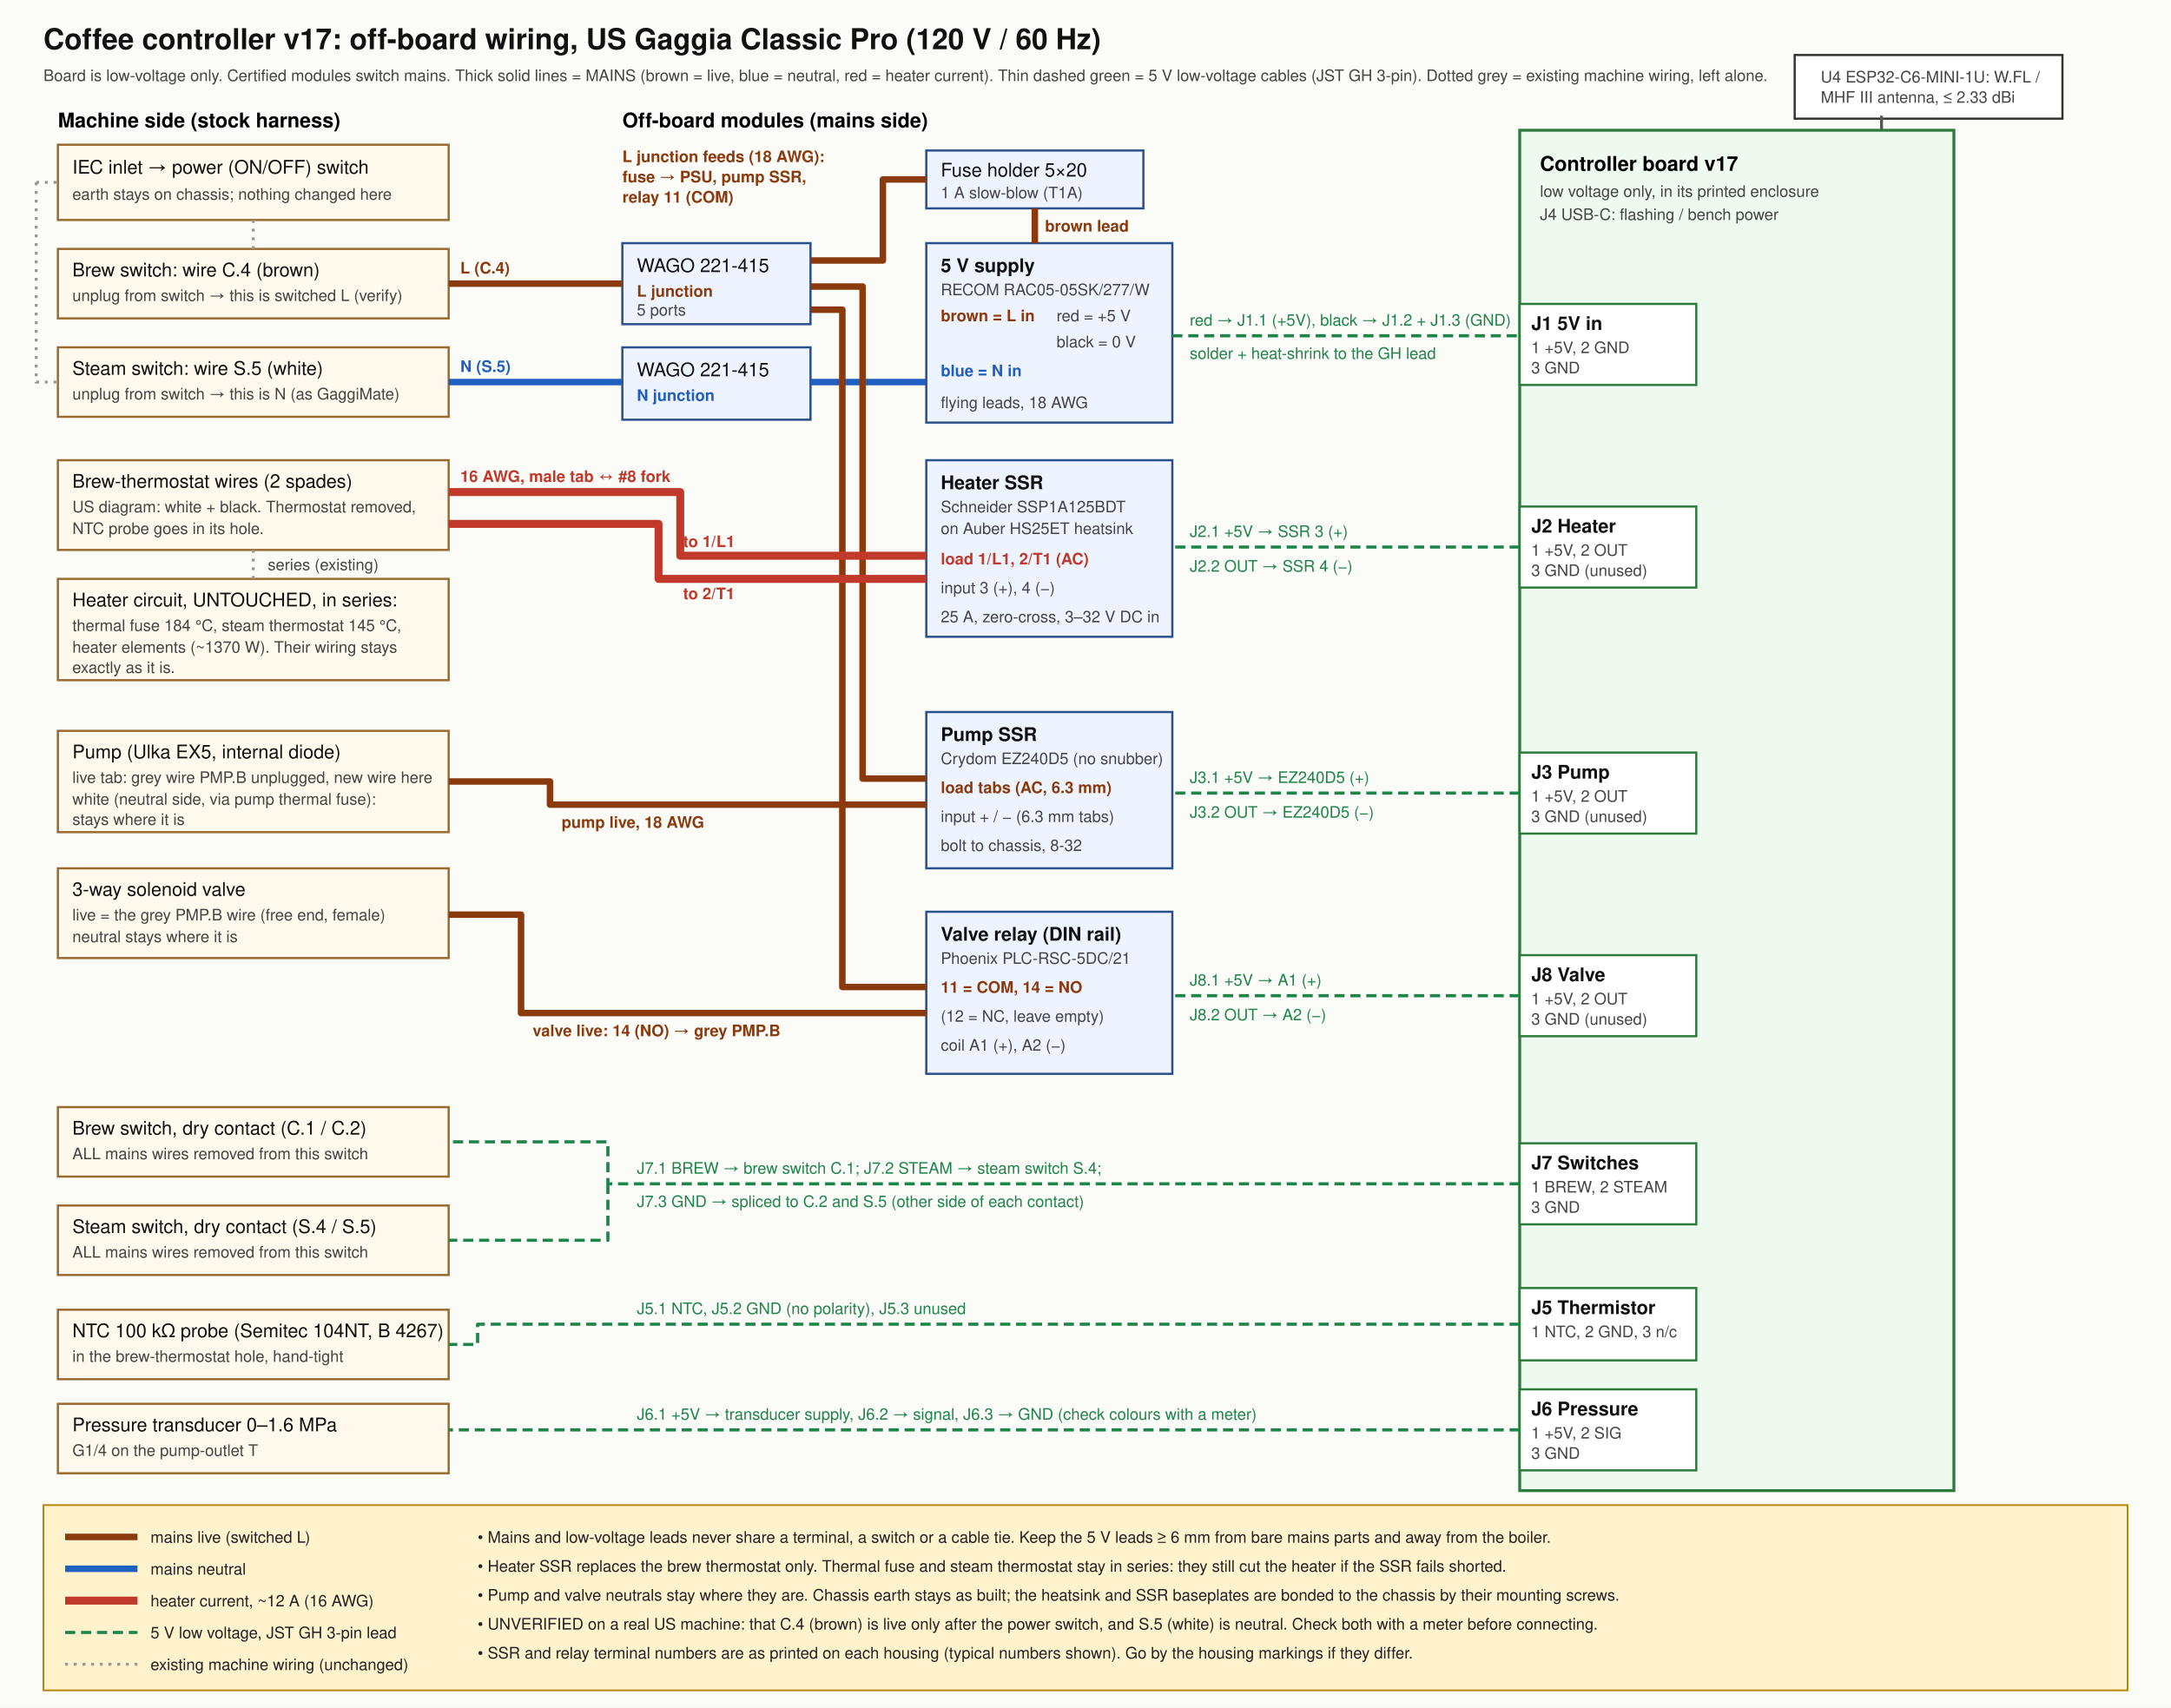
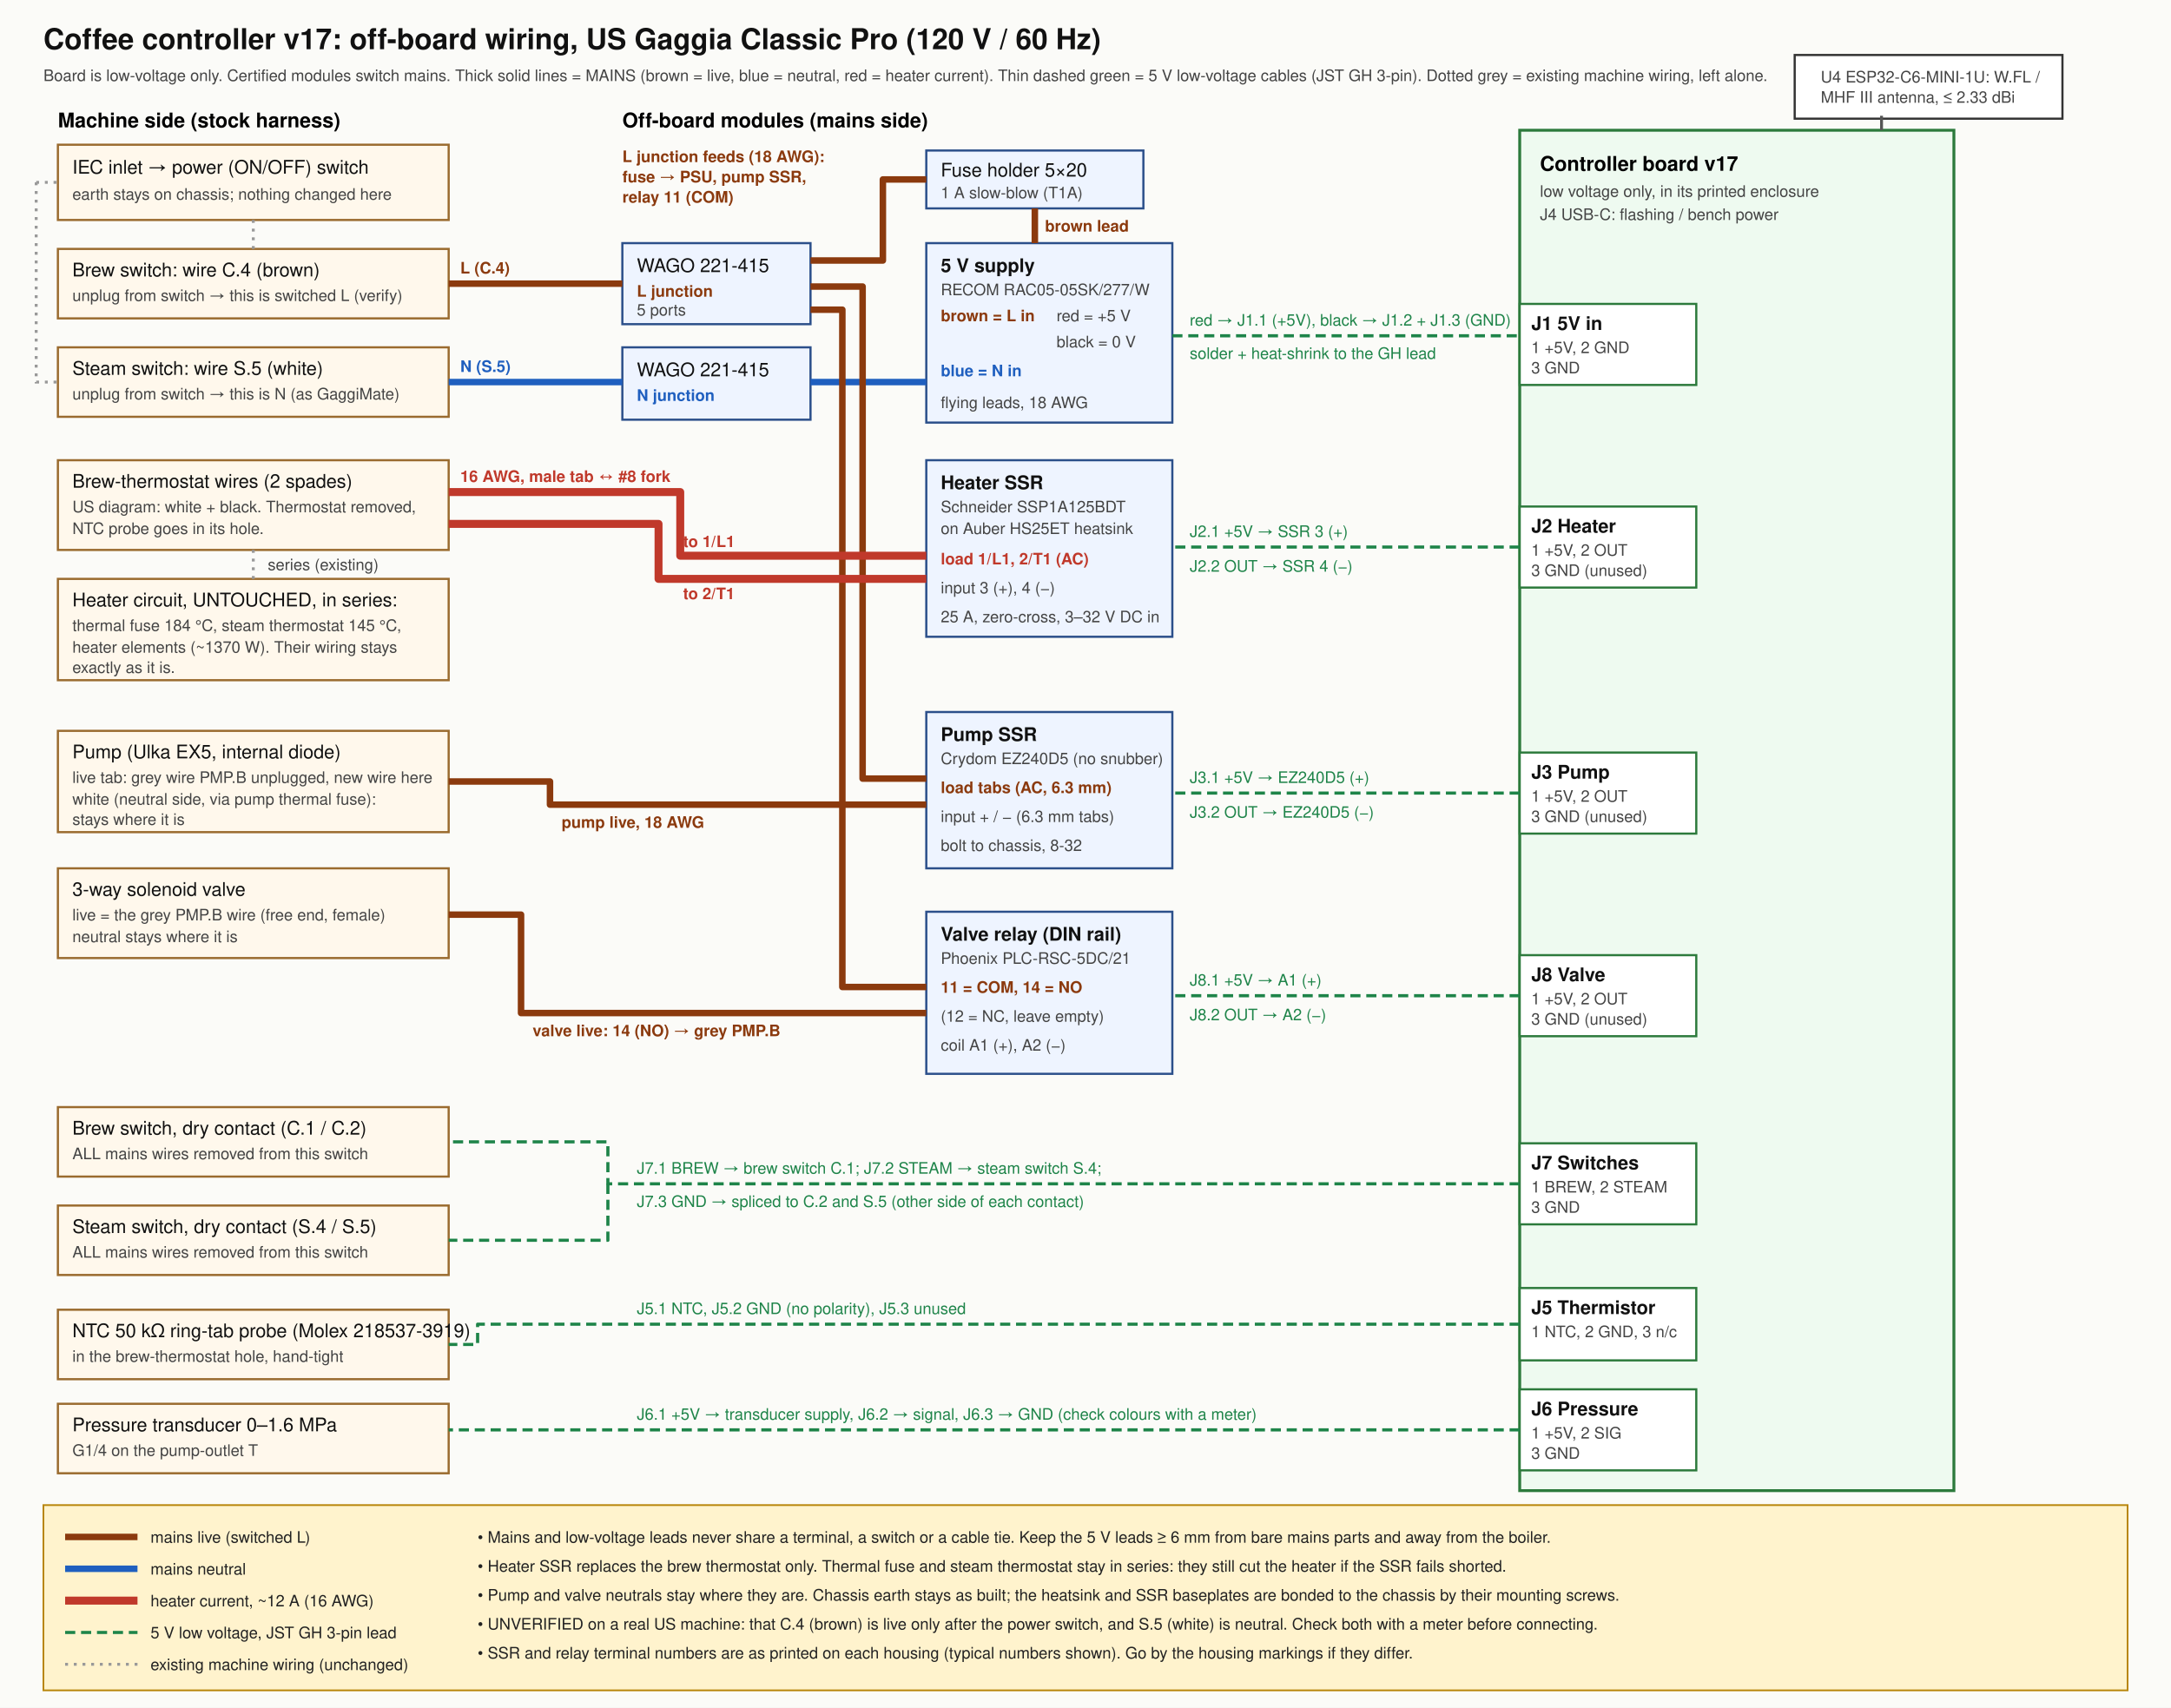
<svg xmlns="http://www.w3.org/2000/svg" width="1500" height="1180" viewBox="0 0 1500 1180" font-family="Helvetica, Arial, sans-serif" font-size="13">
  <defs>
    <marker id="dot" markerWidth="6" markerHeight="6" refX="3" refY="3">
      <circle cx="3" cy="3" r="2.5" fill="#222" />
    </marker>
  </defs>
  <style>
    .box { fill: #ffffff; stroke: #333; stroke-width: 1.5; }
    .mach { fill: #fff8ec; stroke: #9a6b2f; stroke-width: 1.5; }
    .mod { fill: #eef4ff; stroke: #2b4f8a; stroke-width: 1.5; }
    .brd { fill: #eefaf0; stroke: #2c7a3c; stroke-width: 2; }
    .conn { fill: #ffffff; stroke: #2c7a3c; stroke-width: 1.5; }
    .t { fill: #111; }
    .s { fill: #444; font-size: 11px; }
    .h { font-weight: bold; font-size: 14px; }
    .L { fill: none; stroke: #8b3a0e; stroke-width: 4.5; stroke-linejoin: round; }
    .N { fill: none; stroke: #1f5fbf; stroke-width: 4.5; stroke-linejoin: round; }
    .H { fill: none; stroke: #c0392b; stroke-width: 5.5; stroke-linejoin: round; }
    .ex { fill: none; stroke: #999; stroke-width: 2; stroke-dasharray: 2 4; }
    .lv { fill: none; stroke: #1e8449; stroke-width: 2.2; stroke-dasharray: 7 4; stroke-linejoin: round; }
    .lab { font-size: 11px; fill: #222; }
    .labL { font-size: 11px; fill: #8b3a0e; font-weight: bold; }
    .labN { font-size: 11px; fill: #1f5fbf; font-weight: bold; }
    .labH { font-size: 11px; fill: #c0392b; font-weight: bold; }
    .labV { font-size: 11px; fill: #1e8449; }
    .warn { fill: #fff3cd; stroke: #b8860b; stroke-width: 1.2; }
  </style>
  <rect x="0" y="0" width="1500" height="1180" fill="#fbfbf8" />
  <text x="30" y="34" class="t" font-size="20" font-weight="bold">Coffee controller v17: off-board wiring, US Gaggia Classic Pro (120 V / 60 Hz)</text>
  <text x="30" y="56" class="s">Board is low-voltage only. Certified modules switch mains. Thick solid lines = MAINS (brown = live, blue = neutral, red = heater current). Thin dashed green = 5 V low-voltage cables (JST GH 3-pin). Dotted grey = existing machine wiring, left alone.</text>
  <text x="40" y="88" class="h">Machine side (stock harness)</text>
  <rect x="40" y="100" width="270" height="52" class="mach" />
  <text x="50" y="120" class="t">IEC inlet → power (ON/OFF) switch</text>
  <text x="50" y="138" class="s">earth stays on chassis; nothing changed here</text>
  <rect x="40" y="172" width="270" height="48" class="mach" />
  <text x="50" y="191" class="t">Brew switch: wire C.4 (brown)</text>
  <text x="50" y="208" class="s">unplug from switch → this is switched L (verify)</text>
  <rect x="40" y="240" width="270" height="48" class="mach" />
  <text x="50" y="259" class="t">Steam switch: wire S.5 (white)</text>
  <text x="50" y="276" class="s">unplug from switch → this is N (as GaggiMate)</text>
  <rect x="40" y="318" width="270" height="62" class="mach" />
  <text x="50" y="337" class="t">Brew-thermostat wires (2 spades)</text>
  <text x="50" y="354" class="s">US diagram: white + black. Thermostat removed,</text>
  <text x="50" y="369" class="s">NTC probe goes in its hole.</text>
  <rect x="40" y="400" width="270" height="70" class="mach" />
  <text x="50" y="419" class="t">Heater circuit, UNTOUCHED, in series:</text>
  <text x="50" y="436" class="s">thermal fuse 184 °C, steam thermostat 145 °C,</text>
  <text x="50" y="451" class="s">heater elements (~1370 W). Their wiring stays</text>
  <text x="50" y="465" class="s">exactly as it is.</text>
  <rect x="40" y="505" width="270" height="70" class="mach" />
  <text x="50" y="524" class="t">Pump (Ulka EX5, internal diode)</text>
  <text x="50" y="541" class="s">live tab: grey wire PMP.B unplugged, new wire here</text>
  <text x="50" y="556" class="s">white (neutral side, via pump thermal fuse):</text>
  <text x="50" y="570" class="s">stays where it is</text>
  <rect x="40" y="600" width="270" height="62" class="mach" />
  <text x="50" y="619" class="t">3-way solenoid valve</text>
  <text x="50" y="636" class="s">live = the grey PMP.B wire (free end, female)</text>
  <text x="50" y="651" class="s">neutral stays where it is</text>
  <rect x="40" y="765" width="270" height="48" class="mach" />
  <text x="50" y="784" class="t">Brew switch, dry contact (C.1 / C.2)</text>
  <text x="50" y="801" class="s">ALL mains wires removed from this switch</text>
  <rect x="40" y="833" width="270" height="48" class="mach" />
  <text x="50" y="852" class="t">Steam switch, dry contact (S.4 / S.5)</text>
  <text x="50" y="869" class="s">ALL mains wires removed from this switch</text>
  <rect x="40" y="905" width="270" height="48" class="mach" />
-   <text x="50" y="924" class="t">NTC 100 kΩ probe (Semitec 104NT, B 4267)</text>
+   <text x="50" y="924" class="t">NTC 50 kΩ ring-tab probe (Molex 218537-3919)</text>
  <text x="50" y="941" class="s">in the brew-thermostat hole, hand-tight</text>
  <rect x="40" y="970" width="270" height="48" class="mach" />
  <text x="50" y="989" class="t">Pressure transducer 0–1.6 MPa</text>
  <text x="50" y="1006" class="s">G1/4 on the pump-outlet T</text>
  <path class="ex" d="M 175 152 L 175 172" />
  <path class="ex" d="M 25 126 L 25 264 L 40 264" />
  <path class="ex" d="M 25 126 L 40 126" />
  <path class="ex" d="M 175 380 L 175 400" />
  <text x="185" y="394" class="s">series (existing)</text>
  <text x="430" y="88" class="h">Off-board modules (mains side)</text>
  <rect x="430" y="168" width="130" height="56" class="mod" />
  <text x="440" y="188" class="t">WAGO 221-415</text>
  <text x="440" y="205" class="labL">L junction</text>
  <text x="440" y="218" class="s">5 ports</text>
  <rect x="430" y="240" width="130" height="50" class="mod" />
  <text x="440" y="260" class="t">WAGO 221-415</text>
  <text x="440" y="277" class="labN">N junction</text>
  <rect x="640" y="104" width="150" height="40" class="mod" />
  <text x="650" y="122" class="t">Fuse holder 5×20</text>
  <text x="650" y="137" class="s">1 A slow-blow (T1A)</text>
  <rect x="640" y="168" width="170" height="124" class="mod" />
  <text x="650" y="188" class="t" font-weight="bold">5 V supply</text>
  <text x="650" y="204" class="s">RECOM RAC05-05SK/277/W</text>
  <text x="650" y="222" class="labL">brown = L in</text>
  <text x="650" y="260" class="labN">blue = N in</text>
  <text x="730" y="222" class="s">red = +5 V</text>
  <text x="730" y="240" class="s">black = 0 V</text>
  <text x="650" y="282" class="s">flying leads, 18 AWG</text>
  <rect x="640" y="318" width="170" height="122" class="mod" />
  <text x="650" y="338" class="t" font-weight="bold">Heater SSR</text>
  <text x="650" y="354" class="s">Schneider SSP1A125BDT</text>
  <text x="650" y="369" class="s">on Auber HS25ET heatsink</text>
  <text x="650" y="390" class="labH">load 1/L1, 2/T1 (AC)</text>
  <text x="650" y="410" class="s">input 3 (+), 4 (−)</text>
  <text x="650" y="430" class="s">25 A, zero-cross, 3–32 V DC in</text>
  <rect x="640" y="492" width="170" height="108" class="mod" />
  <text x="650" y="512" class="t" font-weight="bold">Pump SSR</text>
  <text x="650" y="528" class="s">Crydom EZ240D5 (no snubber)</text>
  <text x="650" y="548" class="labL">load tabs (AC, 6.3 mm)</text>
  <text x="650" y="568" class="s">input + / − (6.3 mm tabs)</text>
  <text x="650" y="588" class="s">bolt to chassis, 8-32</text>
  <rect x="640" y="630" width="170" height="112" class="mod" />
  <text x="650" y="650" class="t" font-weight="bold">Valve relay (DIN rail)</text>
  <text x="650" y="666" class="s">Phoenix PLC-RSC-5DC/21</text>
  <text x="650" y="686" class="labL">11 = COM, 14 = NO</text>
  <text x="650" y="706" class="s">(12 = NC, leave empty)</text>
  <text x="650" y="726" class="s">coil A1 (+), A2 (−)</text>
  <rect x="1050" y="90" width="300" height="940" class="brd" />
  <text x="1064" y="118" class="h">Controller board v17</text>
  <text x="1064" y="136" class="s">low voltage only, in its printed enclosure</text>
  <text x="1064" y="152" class="s">J4 USB-C: flashing / bench power</text>
  <rect x="1240" y="38" width="185" height="44" class="box" />
  <text x="1258" y="57" class="s">U4 ESP32-C6-MINI-1U: W.FL /</text>
  <text x="1258" y="71" class="s">MHF III antenna, ≤ 2.33 dBi</text>
  <path d="M 1300 80 L 1300 90" stroke="#555" stroke-width="2" />
  <rect x="1050" y="210" width="122" height="56" class="conn" />
  <text x="1058" y="228" class="t" font-weight="bold">J1 5V in</text>
  <text x="1058" y="244" class="s">1 +5V, 2 GND</text>
  <text x="1058" y="258" class="s">3 GND</text>
  <rect x="1050" y="350" width="122" height="56" class="conn" />
  <text x="1058" y="368" class="t" font-weight="bold">J2 Heater</text>
  <text x="1058" y="384" class="s">1 +5V, 2 OUT</text>
  <text x="1058" y="398" class="s">3 GND (unused)</text>
  <rect x="1050" y="520" width="122" height="56" class="conn" />
  <text x="1058" y="538" class="t" font-weight="bold">J3 Pump</text>
  <text x="1058" y="554" class="s">1 +5V, 2 OUT</text>
  <text x="1058" y="568" class="s">3 GND (unused)</text>
  <rect x="1050" y="660" width="122" height="56" class="conn" />
  <text x="1058" y="678" class="t" font-weight="bold">J8 Valve</text>
  <text x="1058" y="694" class="s">1 +5V, 2 OUT</text>
  <text x="1058" y="708" class="s">3 GND (unused)</text>
  <rect x="1050" y="790" width="122" height="56" class="conn" />
  <text x="1058" y="808" class="t" font-weight="bold">J7 Switches</text>
  <text x="1058" y="824" class="s">1 BREW, 2 STEAM</text>
  <text x="1058" y="838" class="s">3 GND</text>
  <rect x="1050" y="890" width="122" height="50" class="conn" />
  <text x="1058" y="908" class="t" font-weight="bold">J5 Thermistor</text>
  <text x="1058" y="924" class="s">1 NTC, 2 GND, 3 n/c</text>
  <rect x="1050" y="960" width="122" height="56" class="conn" />
  <text x="1058" y="978" class="t" font-weight="bold">J6 Pressure</text>
  <text x="1058" y="994" class="s">1 +5V, 2 SIG</text>
  <text x="1058" y="1008" class="s">3 GND</text>
  <path class="L" d="M 310 196 L 430 196" />
  <text x="318" y="189" class="labL">L (C.4)</text>
  <path class="N" d="M 310 264 L 430 264" />
  <text x="318" y="257" class="labN">N (S.5)</text>
  <path class="L" d="M 560 180 L 610 180 L 610 124 L 640 124" />
  <path class="L" d="M 715 144 L 715 168" />
  <text x="722" y="160" class="labL">brown lead</text>
  <path class="N" d="M 560 264 L 640 264" />
  <path class="L" d="M 560 198 L 596 198 L 596 538 L 640 538" />
  <path class="L" d="M 560 214 L 582 214 L 582 682 L 640 682" />
  <text x="430" y="112" class="labL">L junction feeds (18 AWG):</text>
  <text x="430" y="126" class="labL">fuse → PSU, pump SSR,</text>
  <text x="430" y="140" class="labL">relay 11 (COM)</text>
  <path class="H" d="M 310 340 L 470 340 L 470 384 L 640 384" />
  <path class="H" d="M 310 362 L 455 362 L 455 400 L 640 400" />
  <text x="318" y="333" class="labH">16 AWG, male tab ↔ #8 fork</text>
  <text x="472" y="378" class="labH">to 1/L1</text>
  <text x="472" y="414" class="labH">to 2/T1</text>
  <path class="L" d="M 640 556 L 380 556 L 380 540 L 310 540" />
  <text x="388" y="572" class="labL">pump live, 18 AWG</text>
  <path class="L" d="M 640 700 L 360 700 L 360 632 L 310 632" />
  <text x="368" y="716" class="labL">valve live: 14 (NO) → grey PMP.B</text>
  <path class="lv" d="M 810 232 L 1050 232" />
  <text x="822" y="225" class="labV">red → J1.1 (+5V), black → J1.2 + J1.3 (GND)</text>
  <text x="822" y="248" class="labV">solder + heat-shrink to the GH lead</text>
  <path class="lv" d="M 1050 378 L 810 378" />
  <text x="822" y="371" class="labV">J2.1 +5V → SSR 3 (+)</text>
  <text x="822" y="395" class="labV">J2.2 OUT → SSR 4 (−)</text>
  <path class="lv" d="M 1050 548 L 810 548" />
  <text x="822" y="541" class="labV">J3.1 +5V → EZ240D5 (+)</text>
  <text x="822" y="565" class="labV">J3.2 OUT → EZ240D5 (−)</text>
  <path class="lv" d="M 1050 688 L 810 688" />
  <text x="822" y="681" class="labV">J8.1 +5V → A1 (+)</text>
  <text x="822" y="705" class="labV">J8.2 OUT → A2 (−)</text>
  <path class="lv" d="M 1050 818 L 420 818 L 420 789 L 310 789" />
  <path class="lv" d="M 420 818 L 420 857 L 310 857" />
  <text x="440" y="811" class="labV">J7.1 BREW → brew switch C.1; J7.2 STEAM → steam switch S.4;</text>
  <text x="440" y="834" class="labV">J7.3 GND → spliced to C.2 and S.5 (other side of each contact)</text>
  <path class="lv" d="M 1050 915 L 330 915 L 330 929 L 310 929" />
  <text x="440" y="908" class="labV">J5.1 NTC, J5.2 GND (no polarity), J5.3 unused</text>
  <path class="lv" d="M 1050 988 L 310 988" />
  <text x="440" y="981" class="labV">J6.1 +5V → transducer supply, J6.2 → signal, J6.3 → GND (check colours with a meter)</text>
  <rect x="30" y="1040" width="1440" height="128" class="warn" />
  <path class="L" d="M 45 1062 L 95 1062" />
  <text x="104" y="1066" class="lab">mains live (switched L)</text>
  <path class="N" d="M 45 1084 L 95 1084" />
  <text x="104" y="1088" class="lab">mains neutral</text>
  <path class="H" d="M 45 1106 L 95 1106" />
  <text x="104" y="1110" class="lab">heater current, ~12 A (16 AWG)</text>
  <path class="lv" d="M 45 1128 L 95 1128" />
  <text x="104" y="1132" class="lab">5 V low voltage, JST GH 3-pin lead</text>
  <path class="ex" d="M 45 1150 L 95 1150" />
  <text x="104" y="1154" class="lab">existing machine wiring (unchanged)</text>
  <text x="330" y="1066" class="lab">• Mains and low-voltage leads never share a terminal, a switch or a cable tie. Keep the 5 V leads ≥ 6 mm from bare mains parts and away from the boiler.</text>
  <text x="330" y="1086" class="lab">• Heater SSR replaces the brew thermostat only. Thermal fuse and steam thermostat stay in series: they still cut the heater if the SSR fails shorted.</text>
  <text x="330" y="1106" class="lab">• Pump and valve neutrals stay where they are. Chassis earth stays as built; the heatsink and SSR baseplates are bonded to the chassis by their mounting screws.</text>
  <text x="330" y="1126" class="lab">• UNVERIFIED on a real US machine: that C.4 (brown) is live only after the power switch, and S.5 (white) is neutral. Check both with a meter before connecting.</text>
  <text x="330" y="1146" class="lab">• SSR and relay terminal numbers are as printed on each housing (typical numbers shown). Go by the housing markings if they differ.</text>
</svg>
